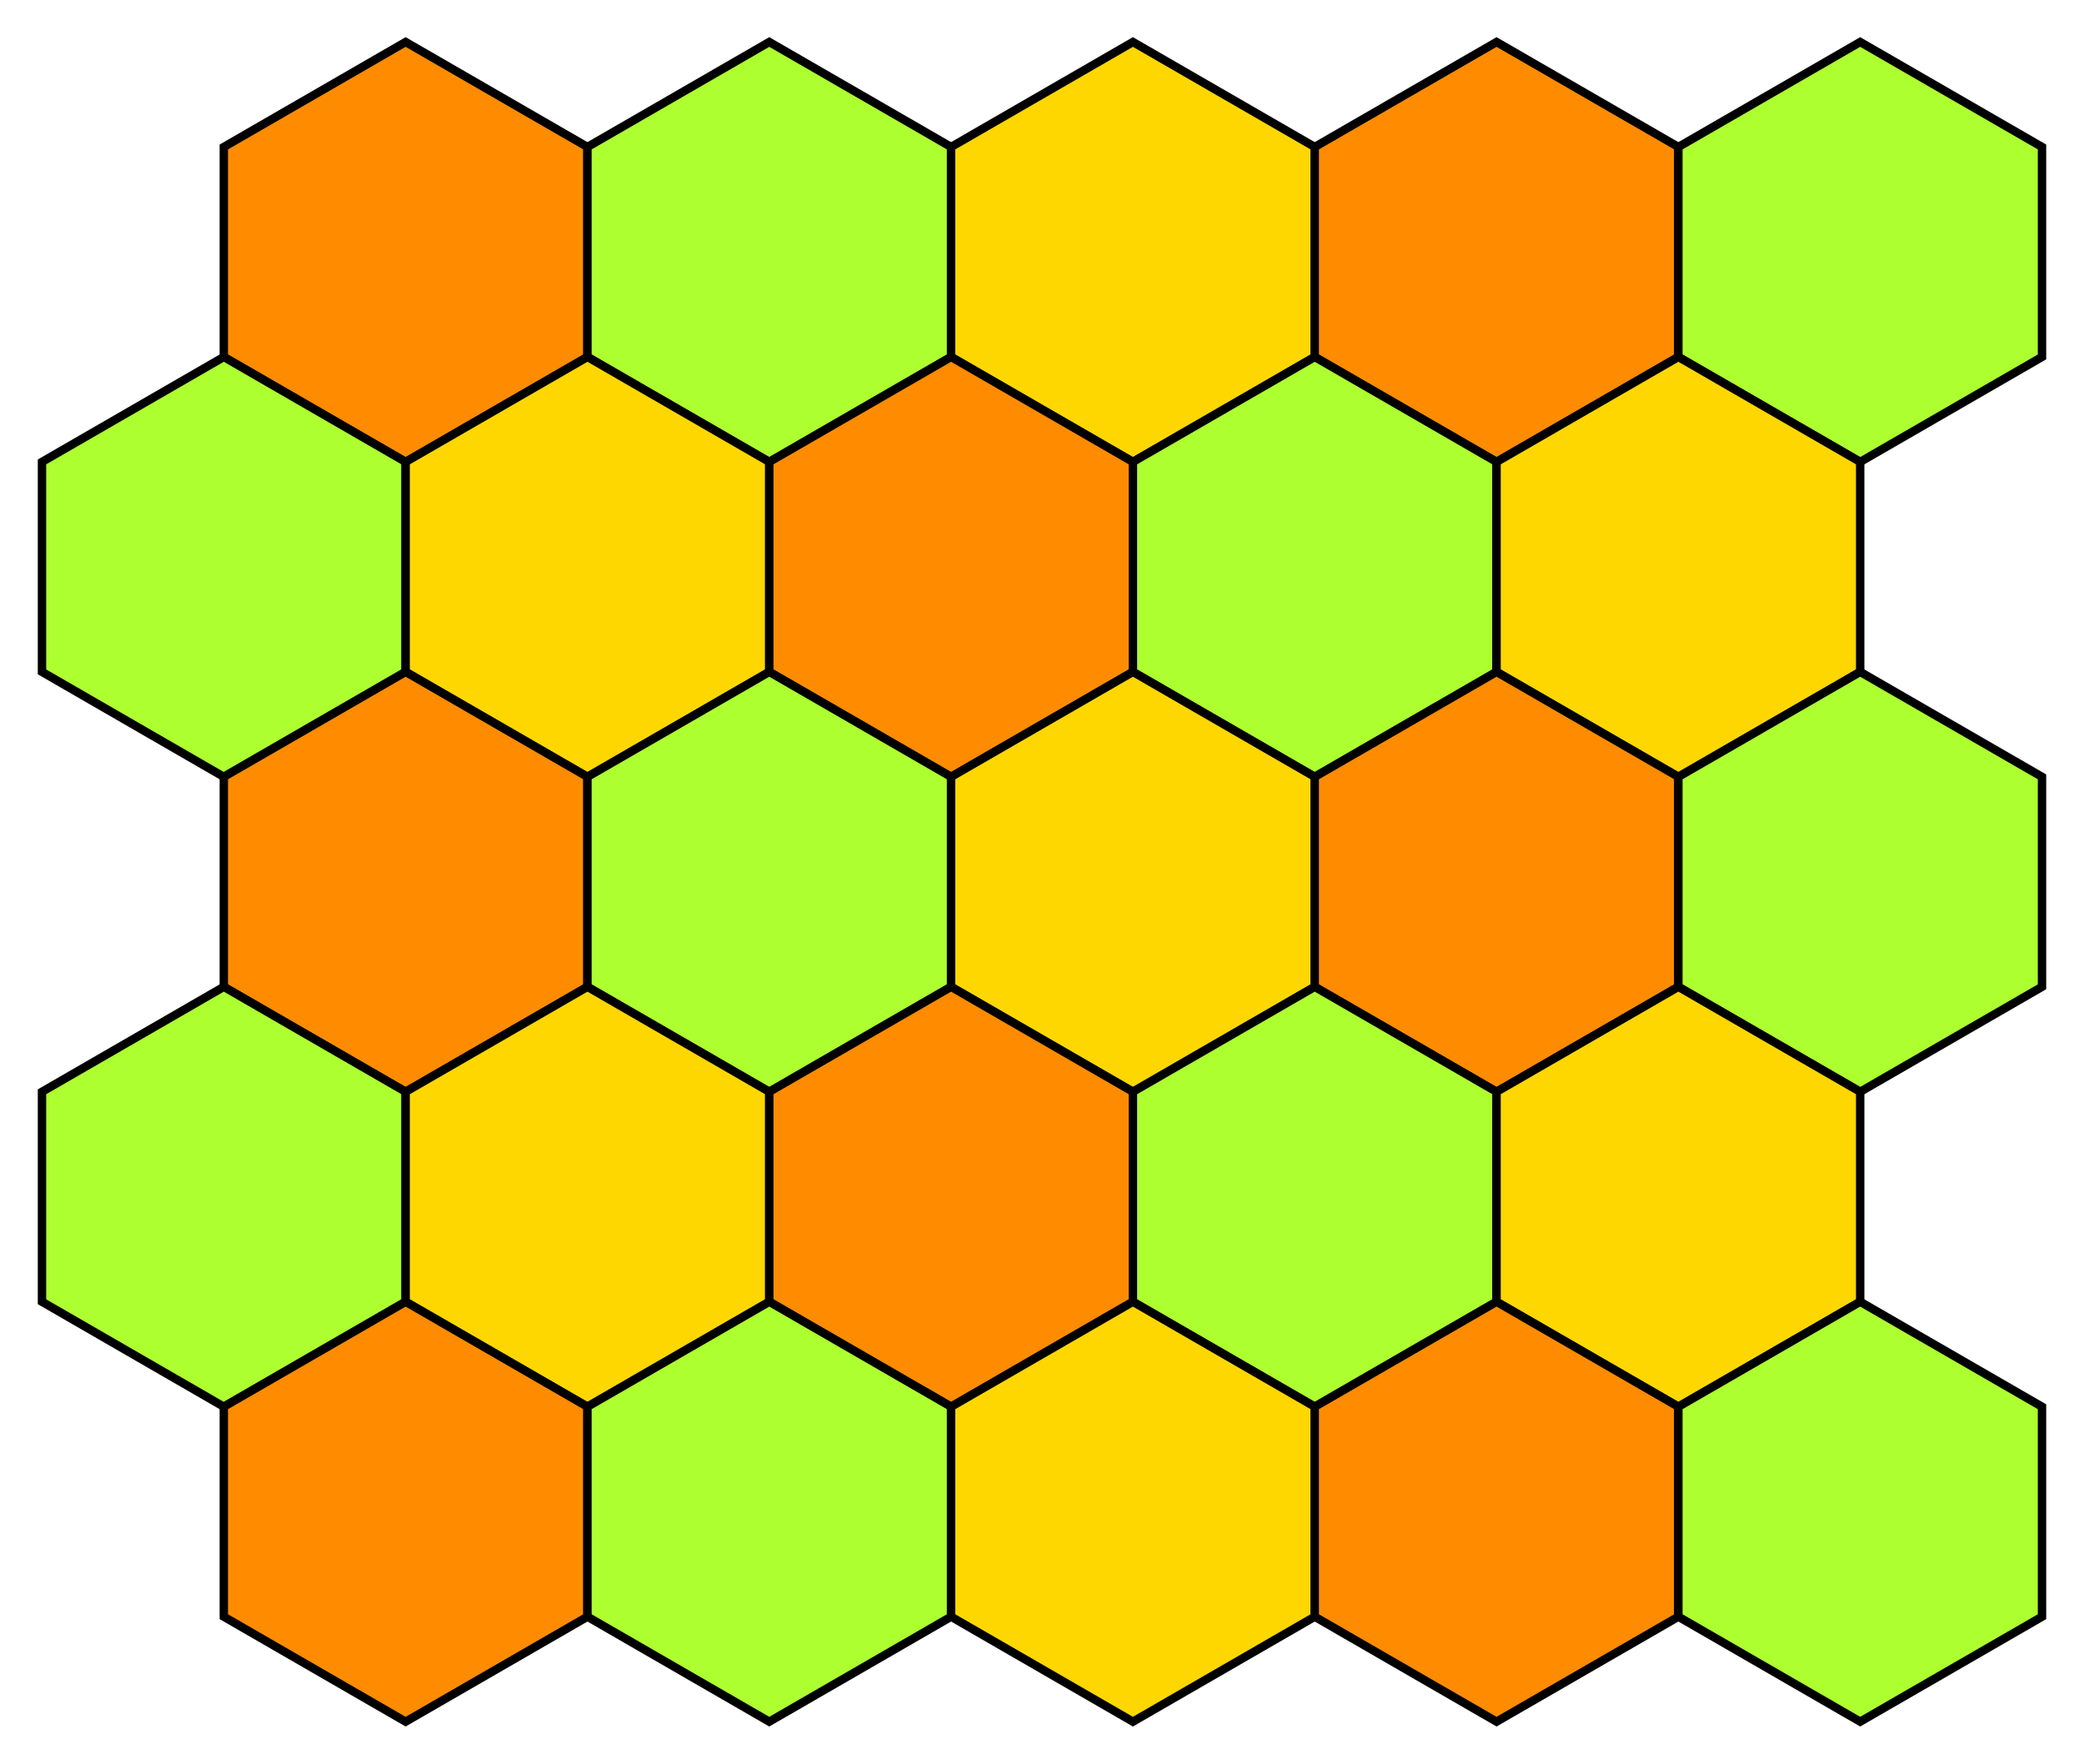
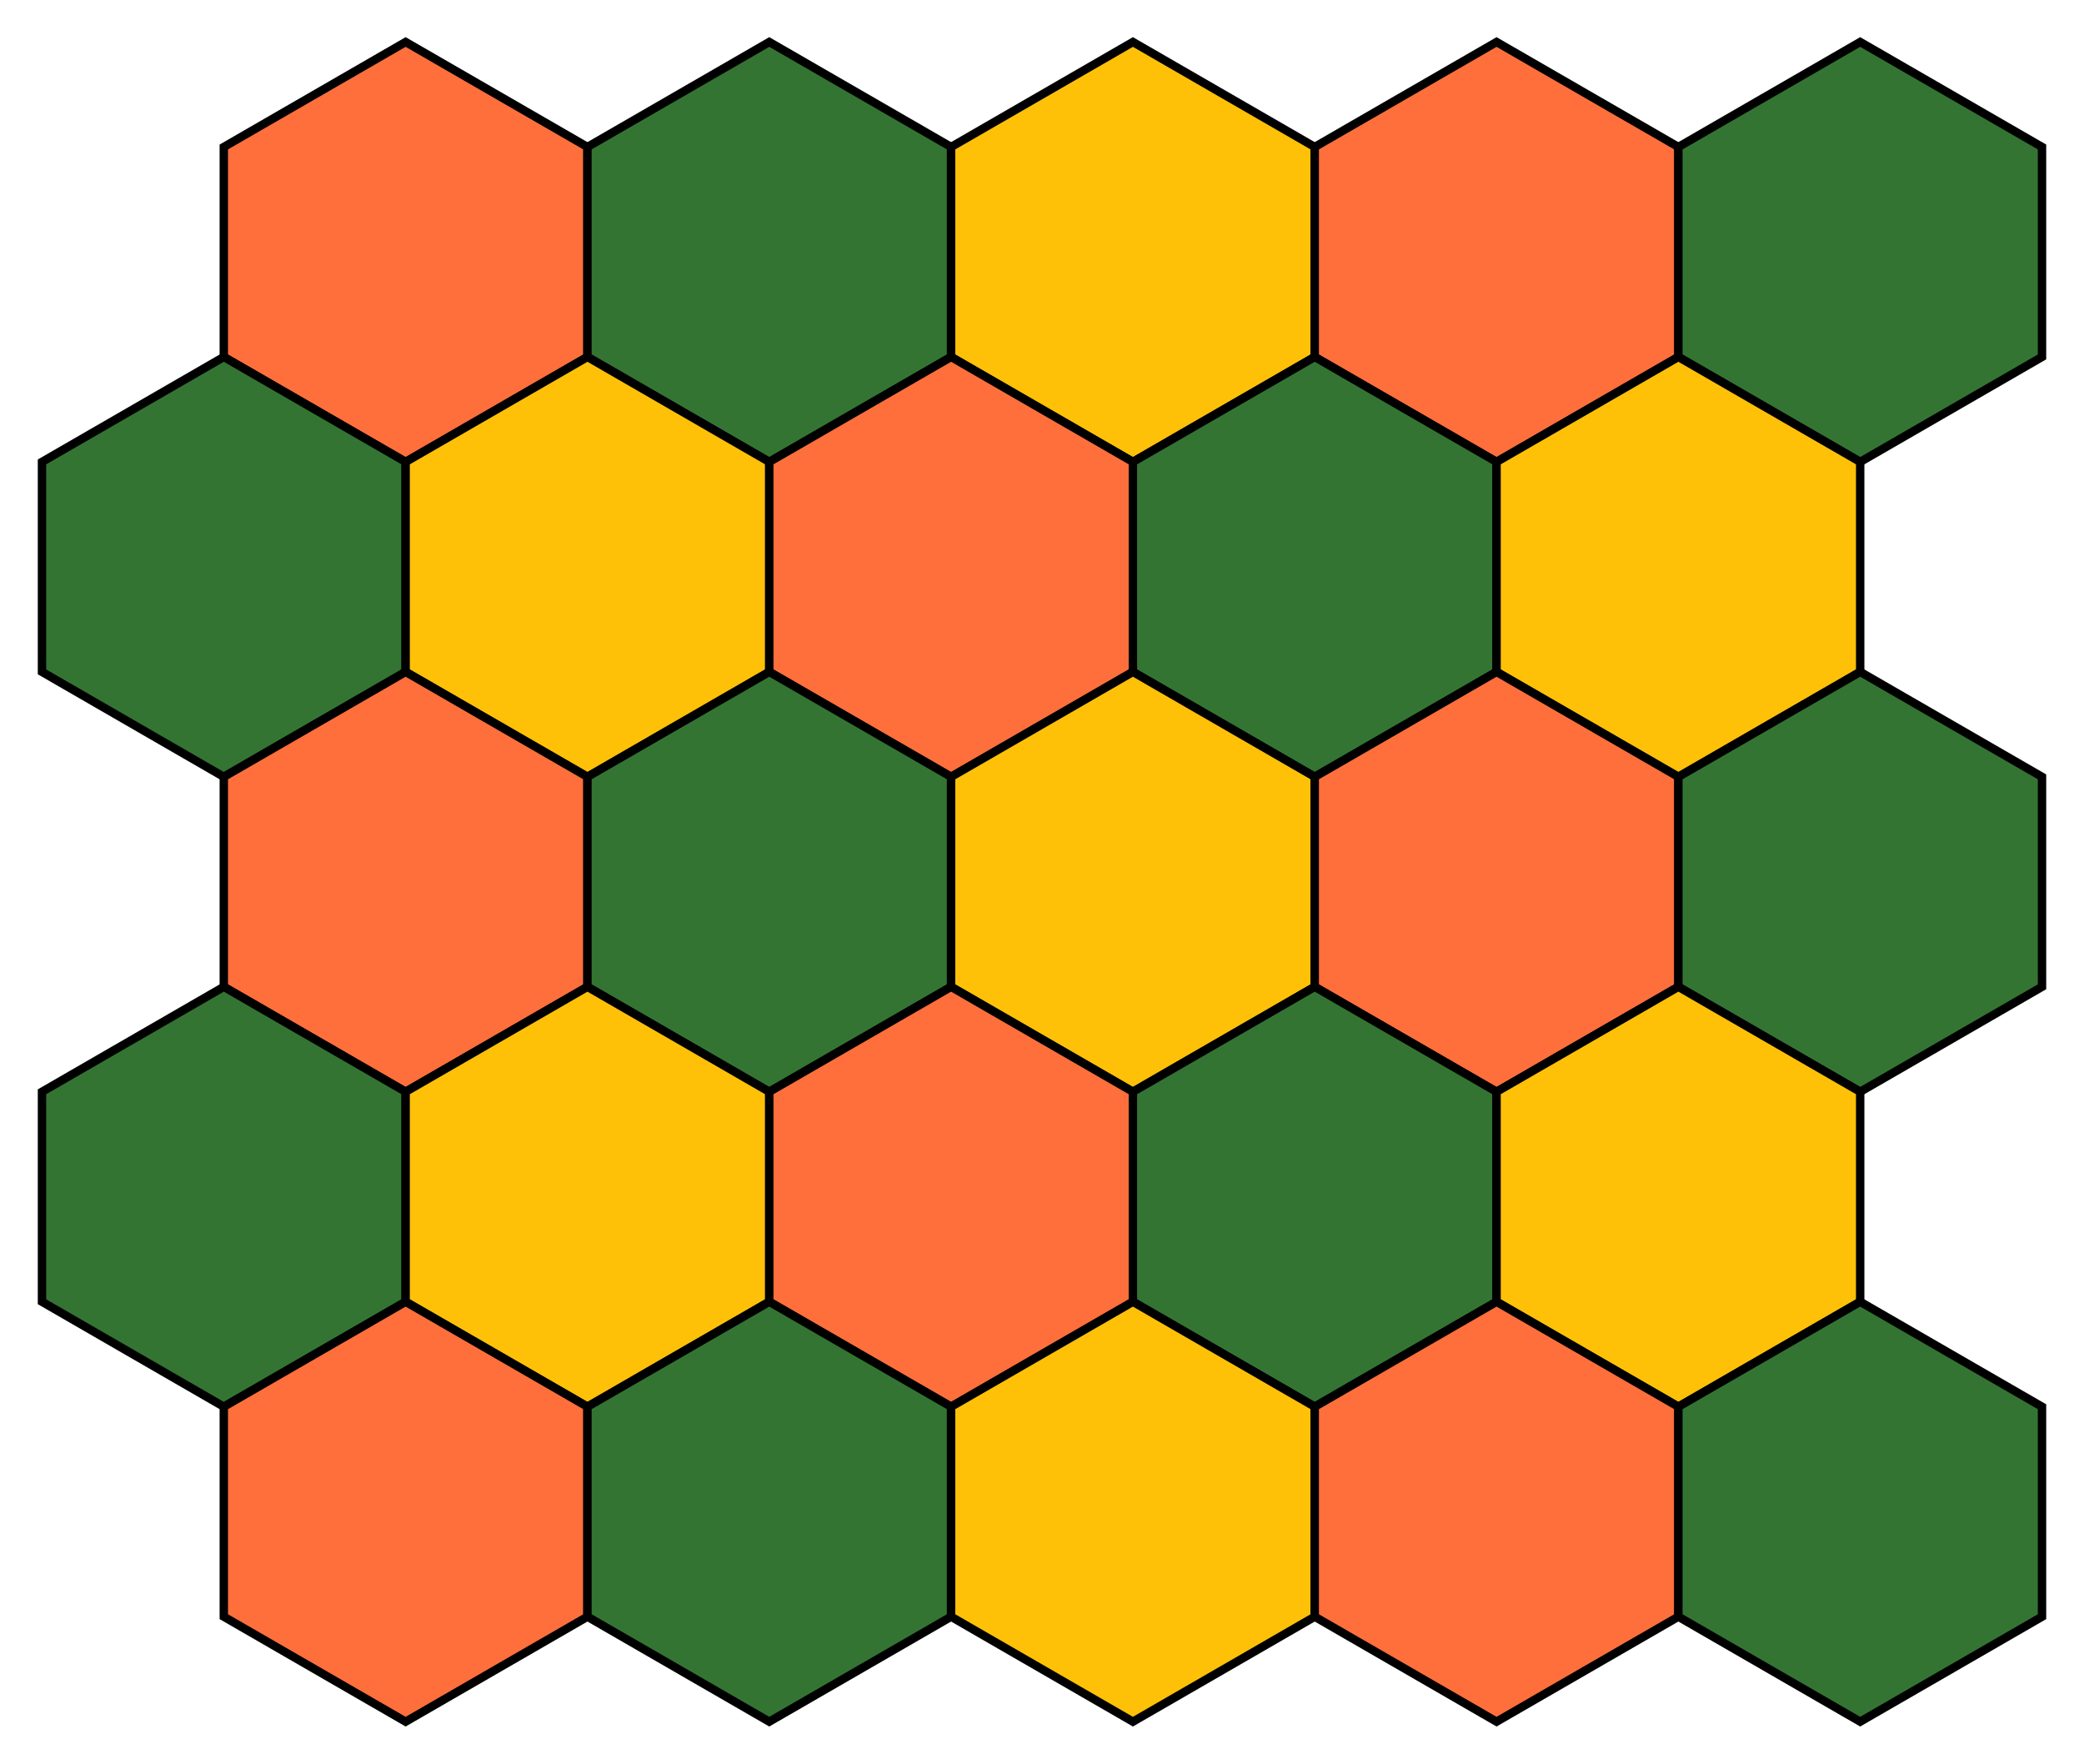
<svg xmlns="http://www.w3.org/2000/svg" width="248.157" height="210.0" viewBox="0 0 248.157 210.0">
-   <polygon points="48.301,5.0 69.952,17.5 69.952,42.5 48.301,55.0 26.651,42.5 26.651,17.5" stroke="black" stroke-linecap="round" stroke-width="1" fill="darkorange" />
-   <polygon points="91.603,5.0 113.253,17.5 113.253,42.5 91.603,55.0 69.952,42.5 69.952,17.5" stroke="black" stroke-linecap="round" stroke-width="1" fill="greenyellow" />
-   <polygon points="134.904,5.0 156.554,17.5 156.554,42.5 134.904,55.0 113.253,42.5 113.253,17.5" stroke="black" stroke-linecap="round" stroke-width="1" fill="gold" />
-   <polygon points="178.205,5.0 199.856,17.5 199.856,42.5 178.205,55.0 156.554,42.5 156.554,17.5" stroke="black" stroke-linecap="round" stroke-width="1" fill="darkorange" />
-   <polygon points="221.506,5.0 243.157,17.5 243.157,42.5 221.506,55.0 199.856,42.5 199.856,17.5" stroke="black" stroke-linecap="round" stroke-width="1" fill="greenyellow" />
-   <polygon points="26.651,42.5 48.301,55.0 48.301,80.0 26.651,92.5 5.0,80.0 5.0,55.0" stroke="black" stroke-linecap="round" stroke-width="1" fill="greenyellow" />
-   <polygon points="69.952,42.5 91.603,55.0 91.603,80.0 69.952,92.5 48.301,80.0 48.301,55.0" stroke="black" stroke-linecap="round" stroke-width="1" fill="gold" />
-   <polygon points="113.253,42.5 134.904,55.0 134.904,80.0 113.253,92.5 91.603,80.0 91.603,55.0" stroke="black" stroke-linecap="round" stroke-width="1" fill="darkorange" />
-   <polygon points="156.554,42.5 178.205,55.0 178.205,80.0 156.554,92.5 134.904,80.0 134.904,55.0" stroke="black" stroke-linecap="round" stroke-width="1" fill="greenyellow" />
-   <polygon points="199.856,42.5 221.506,55.0 221.506,80.0 199.856,92.5 178.205,80.0 178.205,55.0" stroke="black" stroke-linecap="round" stroke-width="1" fill="gold" />
-   <polygon points="48.301,80.0 69.952,92.5 69.952,117.5 48.301,130.0 26.651,117.5 26.651,92.5" stroke="black" stroke-linecap="round" stroke-width="1" fill="darkorange" />
-   <polygon points="91.603,80.0 113.253,92.5 113.253,117.5 91.603,130.0 69.952,117.5 69.952,92.5" stroke="black" stroke-linecap="round" stroke-width="1" fill="greenyellow" />
-   <polygon points="134.904,80.0 156.554,92.5 156.554,117.5 134.904,130.0 113.253,117.5 113.253,92.5" stroke="black" stroke-linecap="round" stroke-width="1" fill="gold" />
-   <polygon points="178.205,80.0 199.856,92.5 199.856,117.5 178.205,130.0 156.554,117.5 156.554,92.5" stroke="black" stroke-linecap="round" stroke-width="1" fill="darkorange" />
-   <polygon points="221.506,80.0 243.157,92.5 243.157,117.5 221.506,130.0 199.856,117.5 199.856,92.5" stroke="black" stroke-linecap="round" stroke-width="1" fill="greenyellow" />
-   <polygon points="26.651,117.5 48.301,130.0 48.301,155.0 26.651,167.5 5.0,155.0 5.0,130.0" stroke="black" stroke-linecap="round" stroke-width="1" fill="greenyellow" />
-   <polygon points="69.952,117.5 91.603,130.0 91.603,155.0 69.952,167.5 48.301,155.0 48.301,130.0" stroke="black" stroke-linecap="round" stroke-width="1" fill="gold" />
-   <polygon points="113.253,117.5 134.904,130.0 134.904,155.0 113.253,167.5 91.603,155.0 91.603,130.0" stroke="black" stroke-linecap="round" stroke-width="1" fill="darkorange" />
-   <polygon points="156.554,117.5 178.205,130.0 178.205,155.0 156.554,167.5 134.904,155.0 134.904,130.0" stroke="black" stroke-linecap="round" stroke-width="1" fill="greenyellow" />
-   <polygon points="199.856,117.5 221.506,130.0 221.506,155.0 199.856,167.5 178.205,155.0 178.205,130.0" stroke="black" stroke-linecap="round" stroke-width="1" fill="gold" />
-   <polygon points="48.301,155.0 69.952,167.5 69.952,192.5 48.301,205.0 26.651,192.5 26.651,167.5" stroke="black" stroke-linecap="round" stroke-width="1" fill="darkorange" />
-   <polygon points="91.603,155.0 113.253,167.5 113.253,192.5 91.603,205.0 69.952,192.5 69.952,167.5" stroke="black" stroke-linecap="round" stroke-width="1" fill="greenyellow" />
-   <polygon points="134.904,155.0 156.554,167.5 156.554,192.5 134.904,205.0 113.253,192.5 113.253,167.5" stroke="black" stroke-linecap="round" stroke-width="1" fill="gold" />
-   <polygon points="178.205,155.0 199.856,167.5 199.856,192.5 178.205,205.0 156.554,192.5 156.554,167.5" stroke="black" stroke-linecap="round" stroke-width="1" fill="darkorange" />
-   <polygon points="221.506,155.0 243.157,167.5 243.157,192.5 221.506,205.0 199.856,192.5 199.856,167.5" stroke="black" stroke-linecap="round" stroke-width="1" fill="greenyellow" />
+   <polygon points="48.301,5.0 69.952,17.5 69.952,42.5 48.301,55.0 26.651,42.5 26.651,17.5" stroke="black" stroke-linecap="round" stroke-width="1" fill="#FF6F3C" />
+   <polygon points="91.603,5.0 113.253,17.5 113.253,42.5 91.603,55.0 69.952,42.5 69.952,17.5" stroke="black" stroke-linecap="round" stroke-width="1" fill="#347433" />
+   <polygon points="134.904,5.0 156.554,17.5 156.554,42.5 134.904,55.0 113.253,42.5 113.253,17.5" stroke="black" stroke-linecap="round" stroke-width="1" fill="#FFC107" />
+   <polygon points="178.205,5.0 199.856,17.5 199.856,42.5 178.205,55.0 156.554,42.5 156.554,17.5" stroke="black" stroke-linecap="round" stroke-width="1" fill="#FF6F3C" />
+   <polygon points="221.506,5.0 243.157,17.5 243.157,42.5 221.506,55.0 199.856,42.5 199.856,17.5" stroke="black" stroke-linecap="round" stroke-width="1" fill="#347433" />
+   <polygon points="26.651,42.5 48.301,55.0 48.301,80.0 26.651,92.5 5.0,80.0 5.0,55.0" stroke="black" stroke-linecap="round" stroke-width="1" fill="#347433" />
+   <polygon points="69.952,42.5 91.603,55.0 91.603,80.0 69.952,92.5 48.301,80.0 48.301,55.0" stroke="black" stroke-linecap="round" stroke-width="1" fill="#FFC107" />
+   <polygon points="113.253,42.5 134.904,55.0 134.904,80.0 113.253,92.5 91.603,80.0 91.603,55.0" stroke="black" stroke-linecap="round" stroke-width="1" fill="#FF6F3C" />
+   <polygon points="156.554,42.5 178.205,55.0 178.205,80.0 156.554,92.5 134.904,80.0 134.904,55.0" stroke="black" stroke-linecap="round" stroke-width="1" fill="#347433" />
+   <polygon points="199.856,42.5 221.506,55.0 221.506,80.0 199.856,92.5 178.205,80.0 178.205,55.0" stroke="black" stroke-linecap="round" stroke-width="1" fill="#FFC107" />
+   <polygon points="48.301,80.0 69.952,92.5 69.952,117.5 48.301,130.0 26.651,117.5 26.651,92.5" stroke="black" stroke-linecap="round" stroke-width="1" fill="#FF6F3C" />
+   <polygon points="91.603,80.0 113.253,92.5 113.253,117.5 91.603,130.0 69.952,117.5 69.952,92.5" stroke="black" stroke-linecap="round" stroke-width="1" fill="#347433" />
+   <polygon points="134.904,80.0 156.554,92.5 156.554,117.5 134.904,130.0 113.253,117.5 113.253,92.5" stroke="black" stroke-linecap="round" stroke-width="1" fill="#FFC107" />
+   <polygon points="178.205,80.0 199.856,92.5 199.856,117.5 178.205,130.0 156.554,117.5 156.554,92.5" stroke="black" stroke-linecap="round" stroke-width="1" fill="#FF6F3C" />
+   <polygon points="221.506,80.0 243.157,92.5 243.157,117.5 221.506,130.0 199.856,117.5 199.856,92.5" stroke="black" stroke-linecap="round" stroke-width="1" fill="#347433" />
+   <polygon points="26.651,117.5 48.301,130.0 48.301,155.0 26.651,167.5 5.0,155.0 5.0,130.0" stroke="black" stroke-linecap="round" stroke-width="1" fill="#347433" />
+   <polygon points="69.952,117.5 91.603,130.0 91.603,155.0 69.952,167.5 48.301,155.0 48.301,130.0" stroke="black" stroke-linecap="round" stroke-width="1" fill="#FFC107" />
+   <polygon points="113.253,117.5 134.904,130.0 134.904,155.0 113.253,167.5 91.603,155.0 91.603,130.0" stroke="black" stroke-linecap="round" stroke-width="1" fill="#FF6F3C" />
+   <polygon points="156.554,117.5 178.205,130.0 178.205,155.0 156.554,167.5 134.904,155.0 134.904,130.0" stroke="black" stroke-linecap="round" stroke-width="1" fill="#347433" />
+   <polygon points="199.856,117.5 221.506,130.0 221.506,155.0 199.856,167.5 178.205,155.0 178.205,130.0" stroke="black" stroke-linecap="round" stroke-width="1" fill="#FFC107" />
+   <polygon points="48.301,155.0 69.952,167.5 69.952,192.5 48.301,205.0 26.651,192.5 26.651,167.5" stroke="black" stroke-linecap="round" stroke-width="1" fill="#FF6F3C" />
+   <polygon points="91.603,155.0 113.253,167.5 113.253,192.5 91.603,205.0 69.952,192.5 69.952,167.5" stroke="black" stroke-linecap="round" stroke-width="1" fill="#347433" />
+   <polygon points="134.904,155.0 156.554,167.5 156.554,192.5 134.904,205.0 113.253,192.5 113.253,167.5" stroke="black" stroke-linecap="round" stroke-width="1" fill="#FFC107" />
+   <polygon points="178.205,155.0 199.856,167.5 199.856,192.5 178.205,205.0 156.554,192.5 156.554,167.5" stroke="black" stroke-linecap="round" stroke-width="1" fill="#FF6F3C" />
+   <polygon points="221.506,155.0 243.157,167.5 243.157,192.5 221.506,205.0 199.856,192.5 199.856,167.5" stroke="black" stroke-linecap="round" stroke-width="1" fill="#347433" />
</svg>
